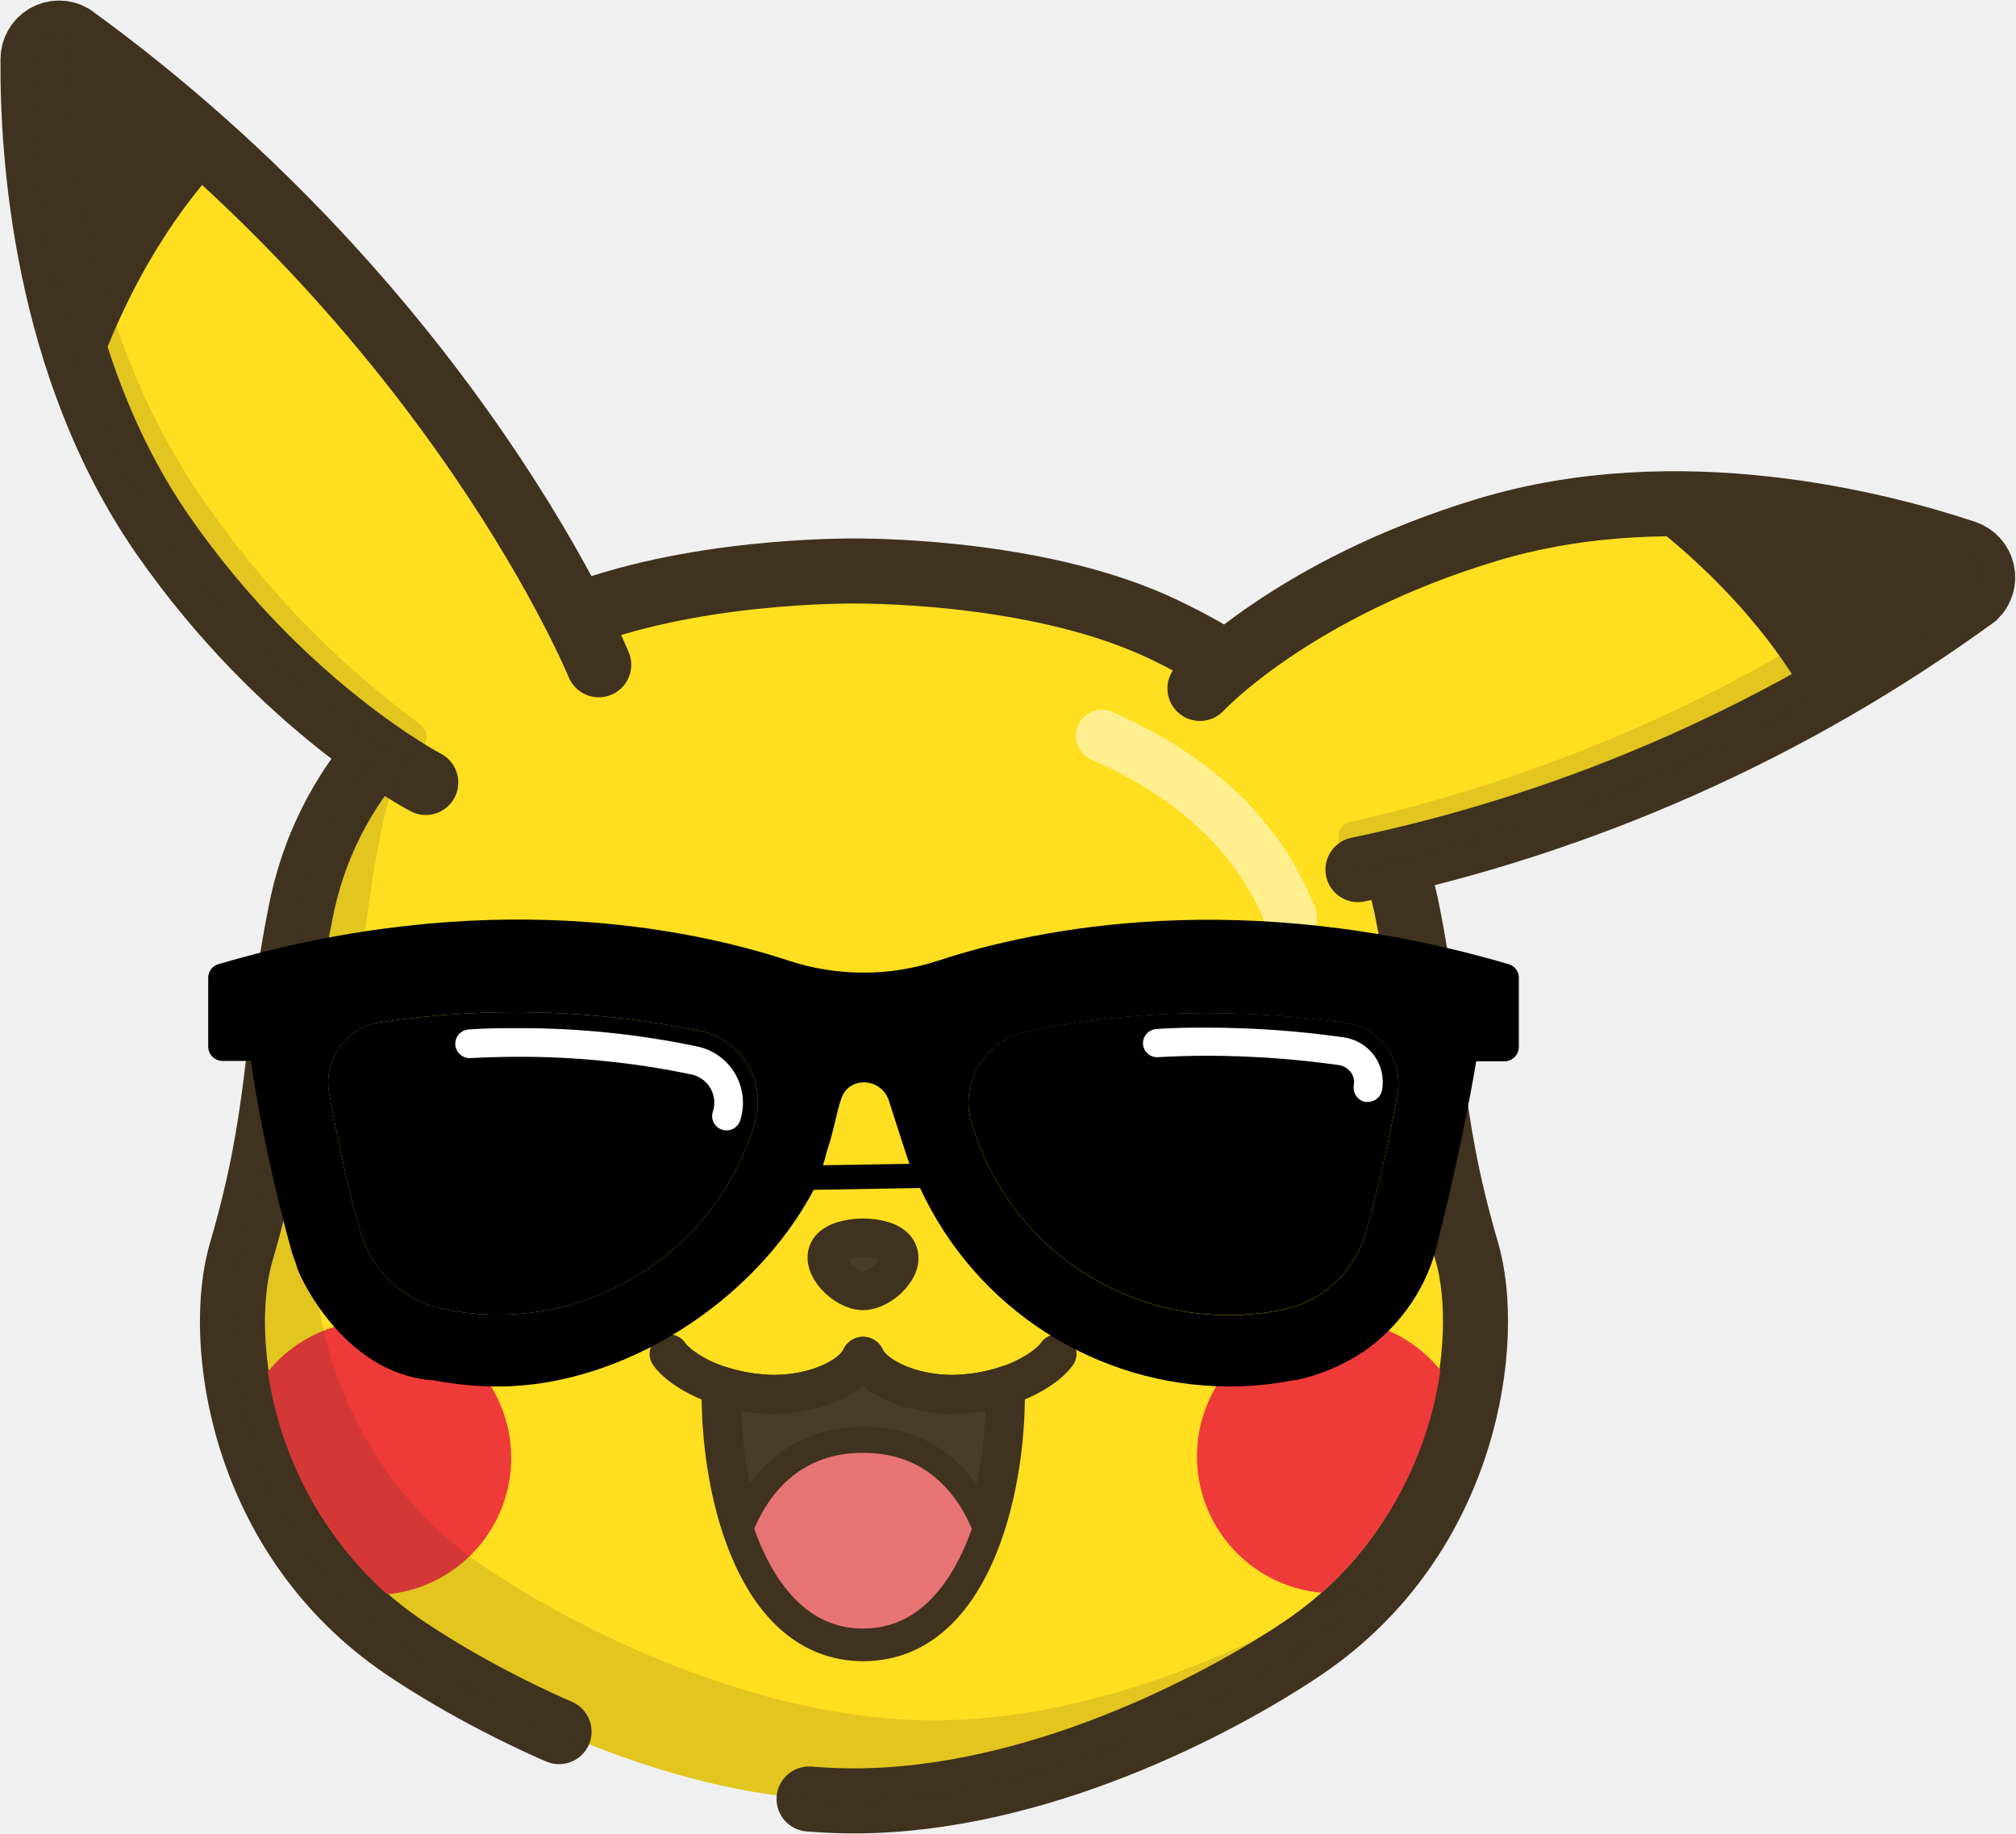
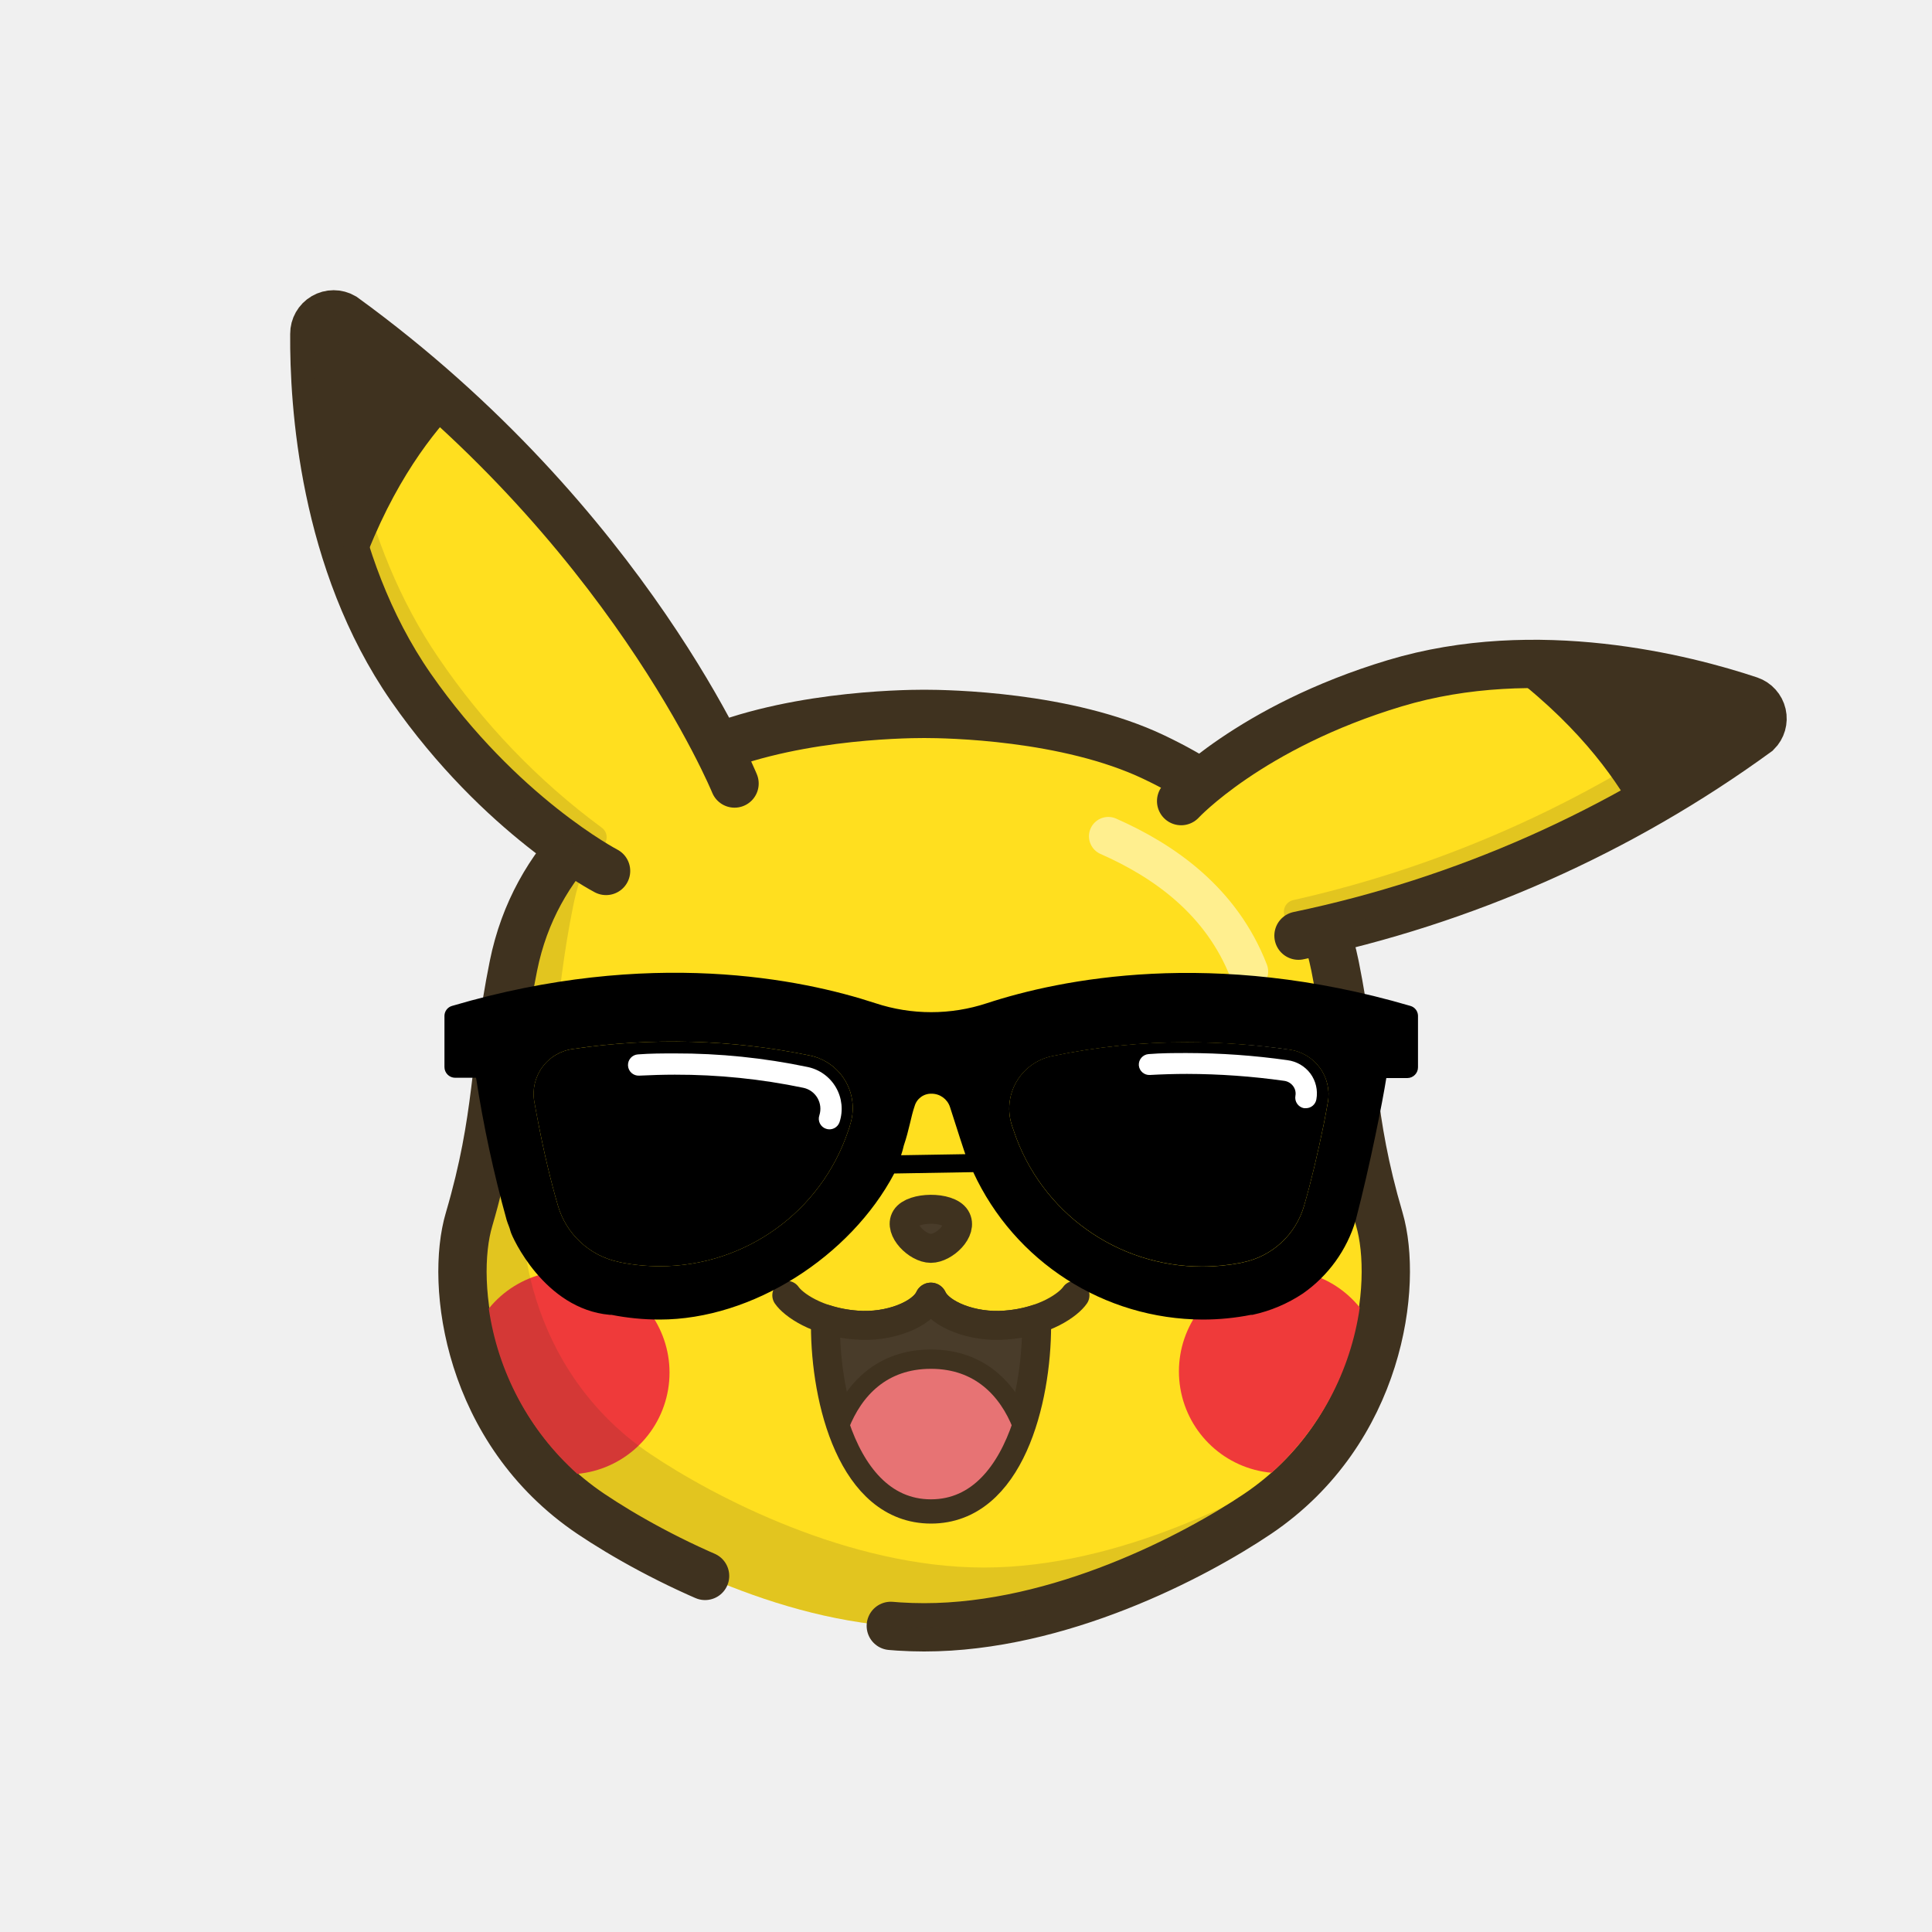
- <svg xmlns="http://www.w3.org/2000/svg" id="Livello_7" data-name="Livello 7" viewBox="0 0 155.02 140.95">
+ <svg xmlns="http://www.w3.org/2000/svg" id="Livello_7" data-name="Livello 7" viewBox="-30 -30 200 200">
  <path d="M144.51,127.76c-3.17-10.79-2.51-15.88-4.59-26.23-2.27-11.23-10.57-17.72-18.77-21.62-9-4.28-21.38-4.47-23.76-4.47s-14.76.19-23.75,4.47c-8.2,3.9-16.51,10.39-18.77,21.62-2.09,10.35-1.43,15.44-4.59,26.23-2,6.7-.15,21.9,12.6,30.49C69.45,162.67,83.42,170,97.39,170s27.94-7.32,34.51-11.74C144.65,149.66,146.47,134.46,144.51,127.76Z" transform="translate(-31.72 -31.54)" style="fill:#ffdf1f;stroke:#3f321f;stroke-linecap:round;stroke-miterlimit:10;stroke-width:5px;stroke-dasharray:210,10,0,10,1000" />
  <circle cx="72.31" cy="120.25" r="7.47" transform="translate(-72.56 5.73) rotate(-22.73)" style="fill:#3f321f" />
  <path d="M76.16,117.78A3.16,3.16,0,1,1,73,114.62,3.17,3.17,0,0,1,76.16,117.78Z" transform="translate(-31.72 -31.54)" style="fill:#fff" />
  <circle cx="123.88" cy="120.25" r="7.47" transform="translate(-67.78 23.69) rotate(-22.02)" style="fill:#3f321f" />
  <path d="M120,117.78a3.16,3.16,0,1,0,3.16-3.16A3.17,3.17,0,0,0,120,117.78Z" transform="translate(-31.72 -31.54)" style="fill:#fff" />
  <path d="M83.17,135.63c.65.94,3.08,2.75,7.18,3.08,3.48.29,6.85-1.14,7.59-2.8a.16.16,0,0,1,.29,0c.74,1.66,4.12,3.09,7.6,2.8,4.1-.33,6.52-2.14,7.17-3.08" transform="translate(-31.72 -31.54)" style="fill:none;stroke:#3f321f;stroke-linecap:round;stroke-linejoin:round;stroke-width:3px" />
  <path d="M98.09,131.83" transform="translate(-31.72 -31.54)" style="fill:none;stroke:#2a2b2d;stroke-linecap:round;stroke-miterlimit:10;stroke-width:3px" />
  <path d="M98.08,130.77c-1.39,0-3.34-1.94-2.6-3.13s4.41-1.25,5.19,0S99.47,130.77,98.08,130.77Z" transform="translate(-31.72 -31.54)" style="fill:#493c2a;stroke:#3f321f;stroke-linejoin:round;stroke-width:3px" />
  <path d="M105.83,138.71c-3.48.29-6.86-1.14-7.6-2.8a.16.16,0,0,0-.29,0c-.74,1.66-4.11,3.09-7.59,2.8a13.28,13.28,0,0,1-3.18-.62c0,.22,0,.44,0,.67,0,7.72,2.76,19,10.93,19s10.93-11.27,10.93-19c0-.23,0-.45,0-.67A13.29,13.29,0,0,1,105.83,138.71Z" transform="translate(-31.72 -31.54)" style="fill:#493c2a;stroke:#3f321f;stroke-linejoin:round;stroke-width:3px" />
  <path d="M98.09,131.83" transform="translate(-31.72 -31.54)" style="fill:none;stroke:#2a2b2d;stroke-linecap:round;stroke-linejoin:round;stroke-width:3px" />
  <path d="M98.09,142.24c-5.08,0-8,3.15-9.44,6.81,1.61,4.79,4.58,8.7,9.44,8.7s7.82-3.91,9.43-8.7C106.08,145.4,103.16,142.24,98.09,142.24Z" transform="translate(-31.72 -31.54)" style="fill:#e77374;stroke:#3f321f;stroke-linejoin:round;stroke-width:2px" />
  <path d="M133.36,154a10.53,10.53,0,1,1,9.12-17.11A28.41,28.41,0,0,1,133.36,154Z" transform="translate(-31.72 -31.54)" style="fill:#ef3a3a" />
  <path d="M61.44,154.08A28.43,28.43,0,0,1,52.32,137a10.53,10.53,0,1,1,9.12,17.12Z" transform="translate(-31.72 -31.54)" style="fill:#ef3a3a" />
  <path d="M136.14,98.4a123.51,123.51,0,0,0,47.45-21.05,2,2,0,0,0-.76-3.31c-6.69-2.23-22.05-6.19-36.72-1.77-15,4.51-22.12,12.2-22.12,12.2" transform="translate(-31.72 -31.54)" style="fill:#ffdf1f;stroke:#3f321f;stroke-linecap:round;stroke-miterlimit:10;stroke-width:5px" />
  <path d="M182.83,74l-1.43-.46-.9.68a120,120,0,0,1-44.91,20.5,1.24,1.24,0,0,0-.72,1.95l1.27,1.69a123.51,123.51,0,0,0,47.45-21.05A2,2,0,0,0,182.83,74Z" transform="translate(-31.72 -31.54)" style="fill:#3f321f;opacity:0.15" />
  <path d="M183.59,77.35a121,121,0,0,1-12.79,8.16c-2-3.61-6.11-9.42-14-15.12a71,71,0,0,1,26,3.65A2,2,0,0,1,183.59,77.35Z" transform="translate(-31.72 -31.54)" style="fill:#3f321f" />
  <path d="M77.76,82.65s-11-26.87-40.5-48.3a2,2,0,0,0-3,1.75c-.06,7.25.94,23.54,10,36.6,9.28,13.33,20.2,19,20.2,19" transform="translate(-31.72 -31.54)" style="fill:#ffdf1f;stroke:#3f321f;stroke-linecap:round;stroke-miterlimit:10;stroke-width:5px" />
  <path d="M37.17,34.32A120.76,120.76,0,0,1,48.82,44c-2.84,3-7.13,8.68-10.19,17.9A71.11,71.11,0,0,1,34.25,36,2,2,0,0,1,37.17,34.32Z" transform="translate(-31.72 -31.54)" style="fill:#3f321f" />
  <path d="M47.12,69.64C38.9,57.62,37,43,36.62,34.06a2,2,0,0,0-2.37,2c-.1,7.05.77,22.89,9.42,35.54C52.51,84.5,63,90,63,90L64,89.21a1.22,1.22,0,0,0,0-2A72.15,72.15,0,0,1,47.12,69.64Z" transform="translate(-31.72 -31.54)" style="fill:#3f321f;opacity:0.15" />
  <g style="opacity:0.5">
    <path d="M131,102.11c-2.82-7.28-8.76-11.45-14.55-14" transform="translate(-31.72 -31.54)" style="fill:none;stroke:#fff;stroke-linecap:round;stroke-miterlimit:10;stroke-width:4px" />
    <path d="M133.39,112c-.26-1.49-.54-3.06-.93-4.8" transform="translate(-31.72 -31.54)" style="fill:none;stroke:#fff;stroke-linecap:round;stroke-miterlimit:10;stroke-width:4px" />
  </g>
  <path d="M138.09,152.07c-6.58,4.42-20.55,11.74-34.52,11.74s-27.93-7.32-34.51-11.74c-12.75-8.59-14.57-23.79-12.6-30.49,3.17-10.79,2.5-15.88,4.59-26.23a27.2,27.2,0,0,1,1.73-5.5c-.26-.14-.81-.46-1.59-1a26.74,26.74,0,0,0-6.32,12.64c-2.09,10.35-1.43,15.44-4.59,26.23-2,6.7-.15,21.9,12.6,30.49C69.45,162.67,83.42,170,97.39,170s27.94-7.32,34.51-11.74a29.07,29.07,0,0,0,7.26-6.94C138.81,151.57,138.45,151.82,138.09,152.07Z" transform="translate(-31.72 -31.54)" style="fill:#3f321f;opacity:0.15" />
  <path d="M89.71,118.07l-.19.55a20.56,20.56,0,0,1-19.47,14,21,21,0,0,1-4-.38l-.26-.06a8.34,8.34,0,0,1-6.33-5.89c-.71-2.44-1.39-5.27-2-8.42-.14-.69-.28-1.46-.43-2.29a4.68,4.68,0,0,1,4-5.45,70.13,70.13,0,0,1,24.55.68,5.56,5.56,0,0,1,4.12,7.23Z" transform="translate(-31.72 -31.54)" />
  <path d="M136.73,126.32a8.34,8.34,0,0,1-6.33,5.89l-.25.06a21.16,21.16,0,0,1-4,.38,20.56,20.56,0,0,1-19.47-14l-.19-.56a5.55,5.55,0,0,1,4.12-7.22,67.18,67.18,0,0,1,14-1.44,74.73,74.73,0,0,1,10.57.76,4.68,4.68,0,0,1,4,5.45c-.15.83-.29,1.6-.43,2.29C138.11,121.05,137.44,123.88,136.73,126.32Z" transform="translate(-31.72 -31.54)" />
  <path d="M86.05,108.68a72.59,72.59,0,0,0-25.32-.7,6.88,6.88,0,0,0-5.83,8c.15.84.3,1.63.44,2.34.64,3.21,1.33,6.11,2.06,8.6a10.52,10.52,0,0,0,8,7.44l.27.06a23.06,23.06,0,0,0,4.38.43,22.79,22.79,0,0,0,21.56-15.53l.19-.56a7.78,7.78,0,0,0-5.75-10.09Zm3.66,9.39-.19.55a20.56,20.56,0,0,1-19.47,14,21,21,0,0,1-4-.38l-.26-.06a8.34,8.34,0,0,1-6.33-5.89c-.71-2.44-1.39-5.27-2-8.42-.14-.69-.28-1.46-.43-2.29a4.68,4.68,0,0,1,4-5.45,70.13,70.13,0,0,1,24.55.68,5.56,5.56,0,0,1,4.12,7.23Z" transform="translate(-31.72 -31.54)" />
  <path d="M85.35,112a66.17,66.17,0,0,0-13.77-1.41c-1.25,0-2.53,0-3.81.1a1.1,1.1,0,0,0,.12,2.2c1.24-.06,2.48-.1,3.69-.1a64.47,64.47,0,0,1,13.31,1.36A2.22,2.22,0,0,1,86.54,117a1.09,1.09,0,0,0,.69,1.39,1.1,1.1,0,0,0,1.4-.69A4.42,4.42,0,0,0,85.35,112Z" transform="translate(-31.72 -31.54)" style="fill:#fff" />
  <path d="M140.9,118.33c.14-.71.29-1.49.44-2.34a6.88,6.88,0,0,0-5.83-8,72.58,72.58,0,0,0-25.32.7,7.78,7.78,0,0,0-5.75,10.09l.19.56a22.78,22.78,0,0,0,21.56,15.53,23.25,23.25,0,0,0,4.39-.43l.26-.06a10.53,10.53,0,0,0,8-7.44C139.57,124.44,140.26,121.54,140.9,118.33Zm-4.17,8a8.34,8.34,0,0,1-6.33,5.89l-.25.06a21.16,21.16,0,0,1-4,.38,20.56,20.56,0,0,1-19.47-14l-.19-.56a5.55,5.55,0,0,1,4.12-7.22,67.18,67.18,0,0,1,14-1.44,74.73,74.73,0,0,1,10.57.76,4.68,4.68,0,0,1,4,5.45c-.15.83-.29,1.6-.43,2.29C138.11,121.05,137.44,123.88,136.73,126.32Z" transform="translate(-31.72 -31.54)" />
  <path d="M135,111.29a74.73,74.73,0,0,0-10.39-.74c-1.32,0-2.65,0-4,.11a1.1,1.1,0,0,0-1,1.16,1.09,1.09,0,0,0,1.16,1c1.26-.07,2.55-.11,3.83-.11a73.48,73.48,0,0,1,10.08.72,1.38,1.38,0,0,1,.91.55,1.28,1.28,0,0,1,.23,1,1.11,1.11,0,0,0,.89,1.28l.2,0a1.1,1.1,0,0,0,1.08-.91,3.46,3.46,0,0,0-.62-2.68A3.52,3.52,0,0,0,135,111.29Z" transform="translate(-31.72 -31.54)" style="fill:#fff" />
  <path d="M142.06,127.87c1.53-5.88,2.79-12.34,3.17-14.73h2.18a1.11,1.11,0,0,0,1.1-1.11v-5.36a1.08,1.08,0,0,0-.79-1c-20.47-6-36.24-2.77-43.83-.28a18.4,18.4,0,0,1-11.55,0c-7.58-2.49-23.35-5.76-43.82.28a1.08,1.08,0,0,0-.79,1V112a1.11,1.11,0,0,0,1.1,1.11H51a127.07,127.07,0,0,0,3.17,14.73c.12.41.28.69.41,1.2s3.47,8,10.25,8.61l.18,0a25.73,25.73,0,0,0,5,.49c9.62,0,19.75-6.55,24.28-15.12l8.18-.14a26.26,26.26,0,0,0,23.76,15.26,25.73,25.73,0,0,0,5-.49l.15,0a15.19,15.19,0,0,0,5.22-2.21A14.15,14.15,0,0,0,142.06,127.87ZM95,121.13a9.53,9.53,0,0,0,.28-1c.57-1.67.74-3,1.12-4.08a1.77,1.77,0,0,1,1.76-1.29,2,2,0,0,1,1.9,1.37c.37,1.11.86,2.72,1.42,4.39l.17.5Zm-4.2-7.62c-.37,1.11.46,4.59-.1,6.26-3.84,11.34-20.74,14.17-20.74,14.17-4.31-.86-10.58-2.85-11.81-7.08C56,119.73,57,110.71,57,110.63c-.08-.54,17.92-3.71,25.16-1.33C86.36,110.68,91.34,111.79,90.76,113.51Zm49-1.75s-.11,14.25-3.91,19c-2.3,2.88-7.26,3.49-10.68,3.49-4.16,0-10.55-2.89-14.37-6.67a21.94,21.94,0,0,1-5.65-9.86s-.91-4.61,2.87-7.19c3-2,9.29-2.17,15.72-2C138.36,108.73,139.75,111.76,139.75,111.76Z" transform="translate(-31.72 -31.54)" />
</svg>
